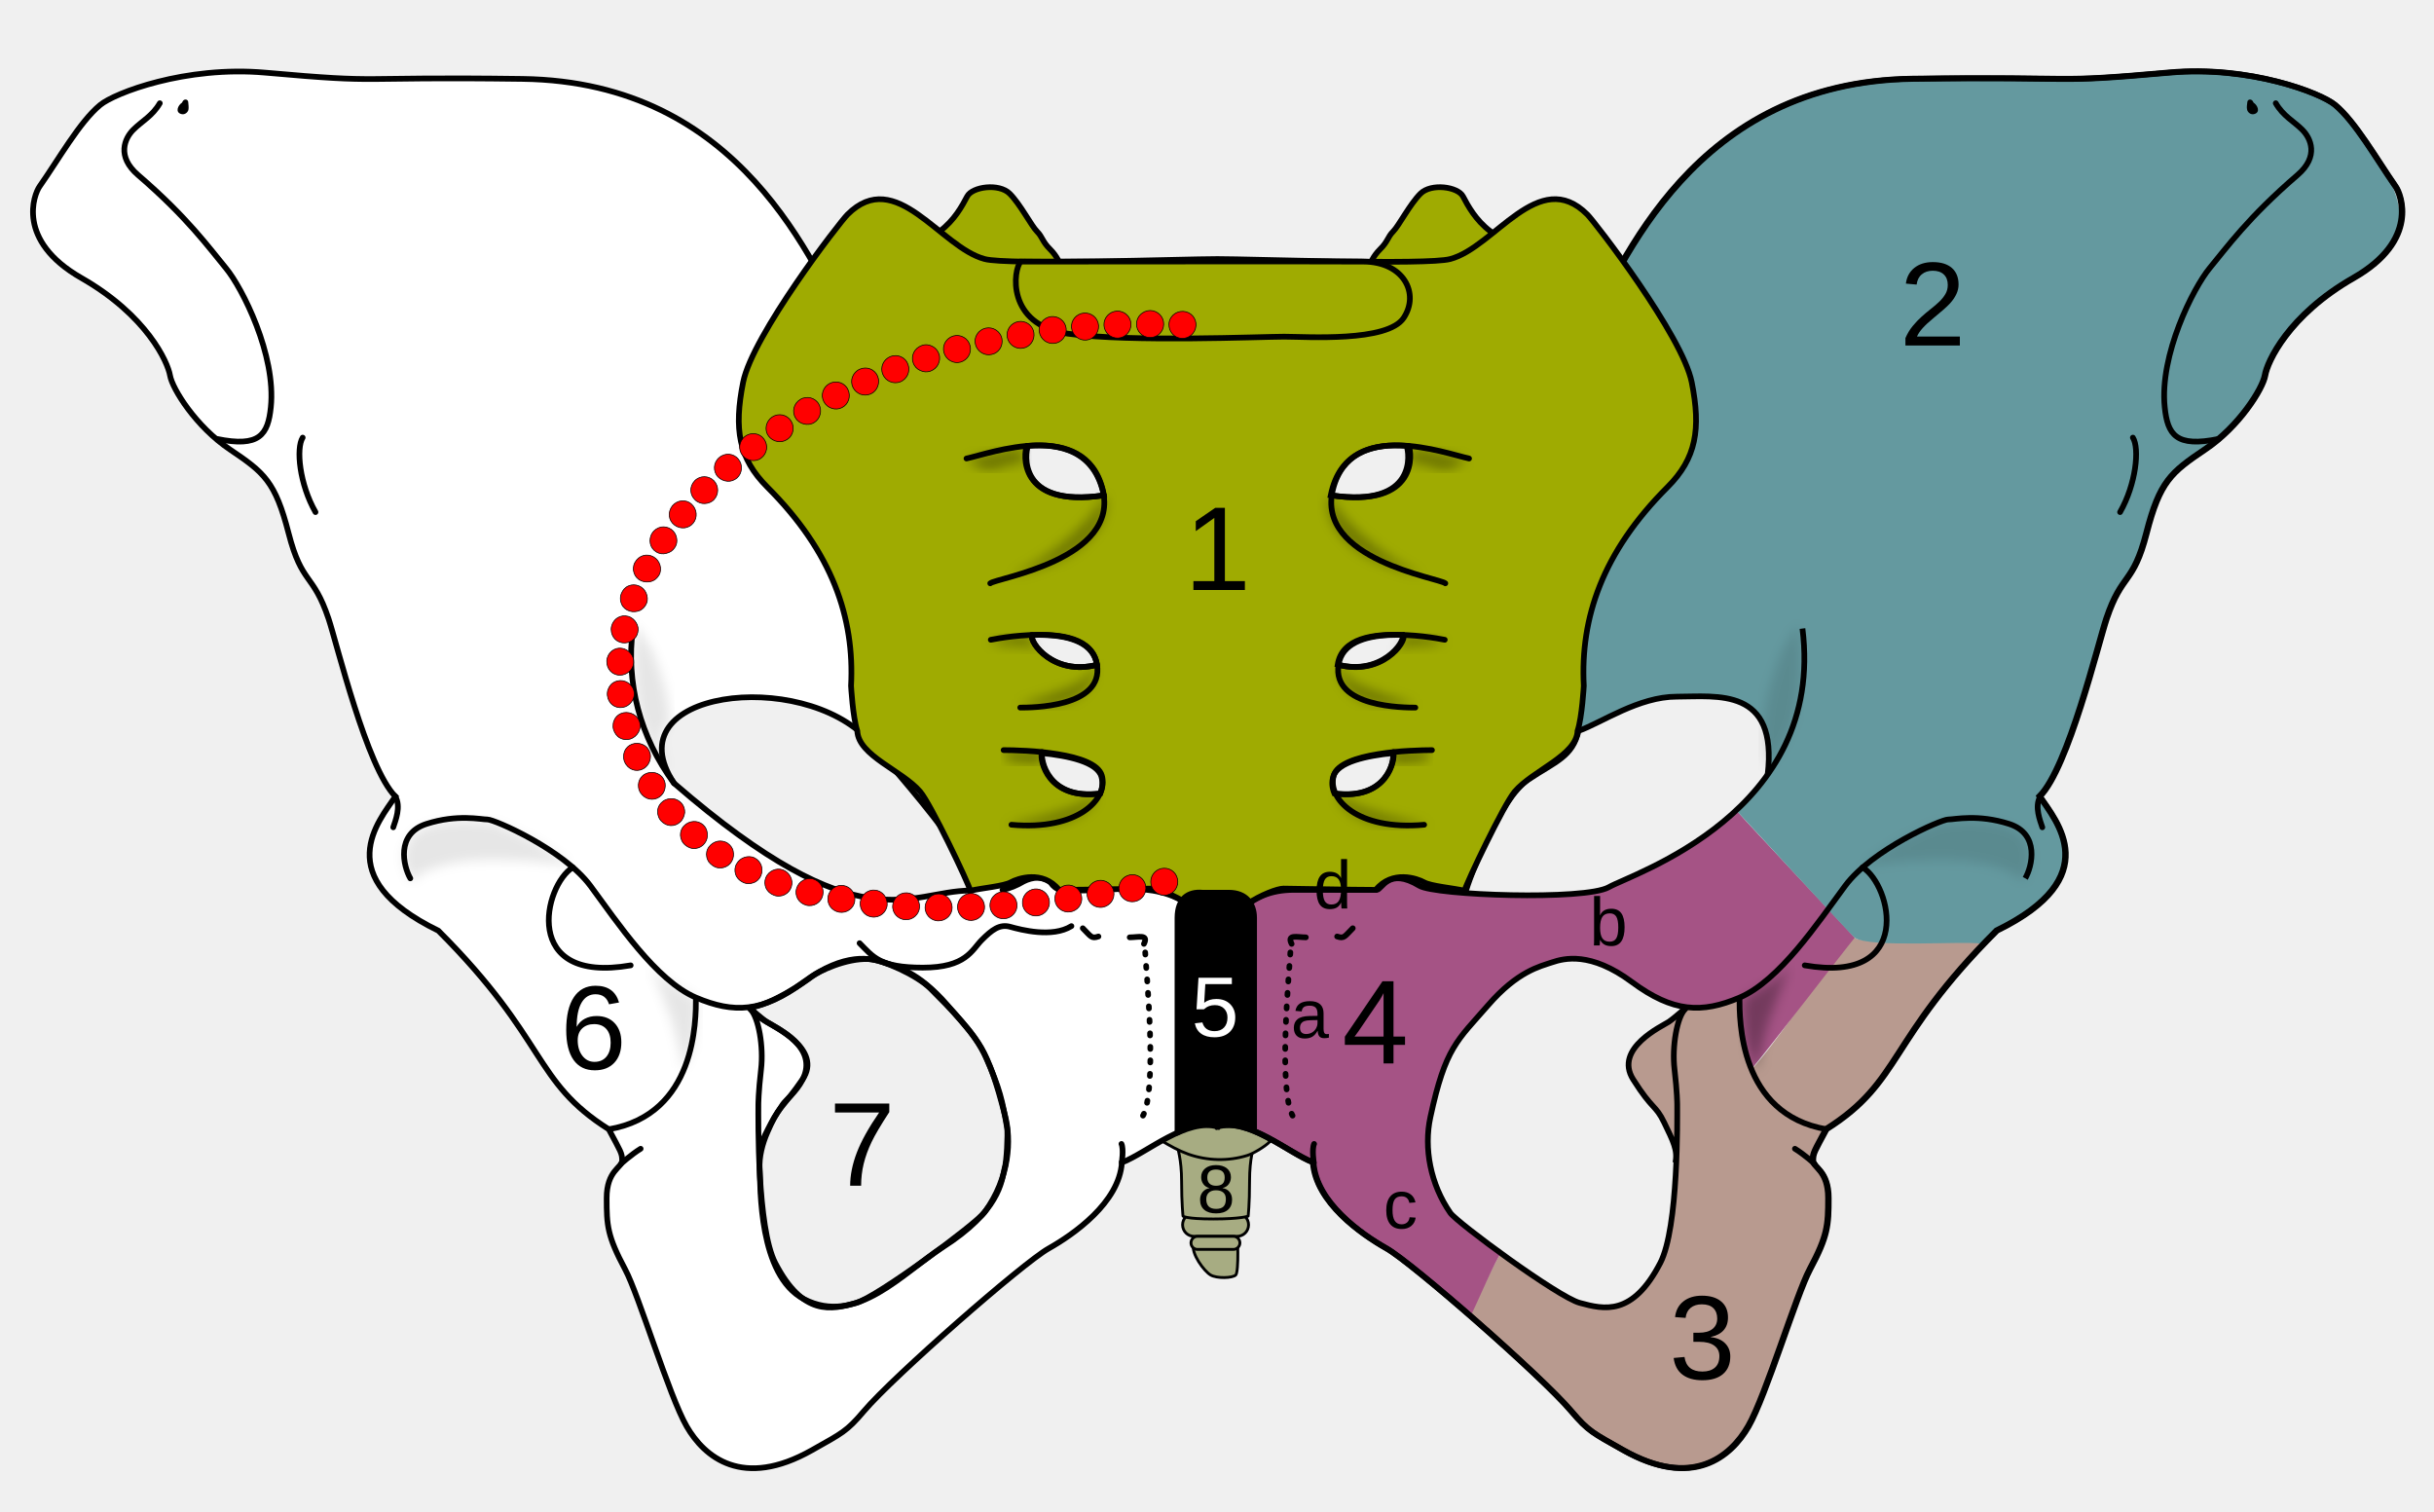
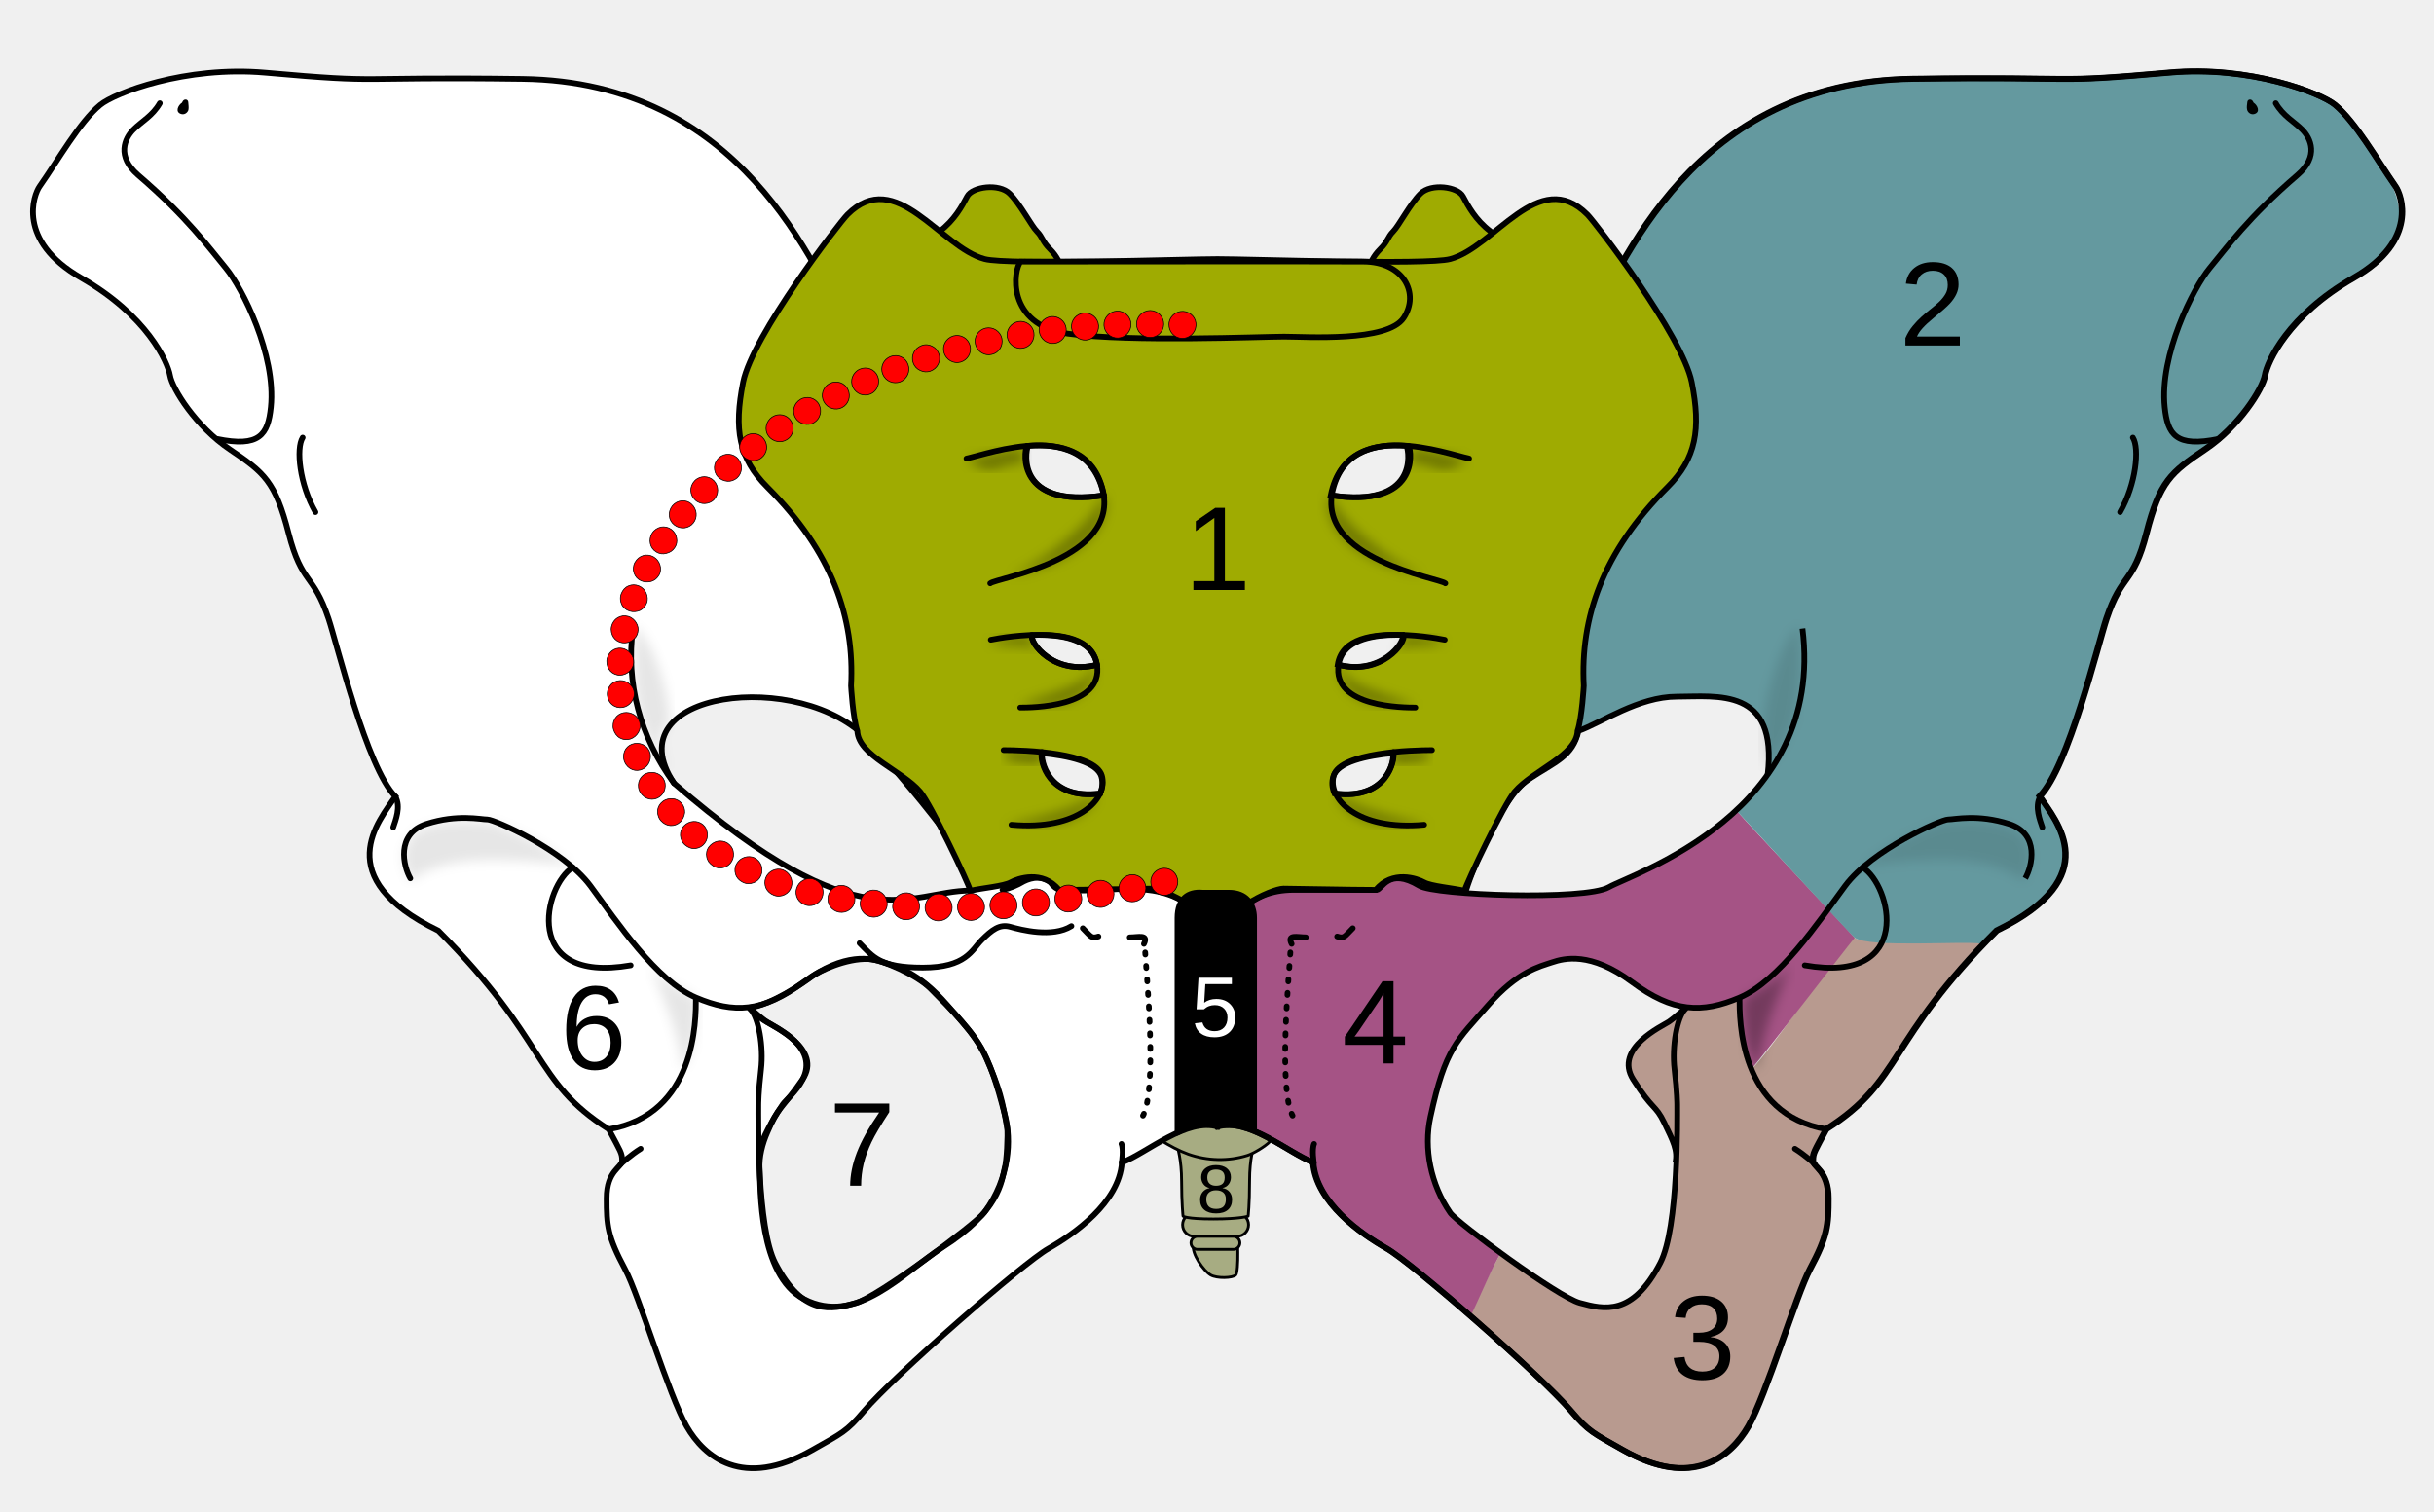
<svg xmlns="http://www.w3.org/2000/svg" xml:space="preserve" width="1712" height="1063" viewBox="0 0 1712 1063">
  <style>.st3{fill:#a7ac82;stroke:#000;stroke-width:2;stroke-linejoin:round}.st5,.st7{fill:#9fab01;stroke:#000;stroke-width:4}.st7{fill:none;stroke-linecap:round}.st8{filter:url(#AI_GaussianBlur_4)}.st9{opacity:.1}.st10,.st11{fill:none;stroke:#000;stroke-width:4}.st11{stroke-linecap:round;stroke-dasharray:1.5,8}.st13{opacity:.3}.st14{font-family:Liberation Sans,Arial}.st15{font-size:84px}.st18{font-size:48px}</style>
  <filter id="AI_GaussianBlur_4">
    <feGaussianBlur stdDeviation="4" />
  </filter>
  <g id="colour">
    <path d="M1270.9 898.2c13.6-23.8 17.5-49.4 14.8-60.2 2-6.4-5.3-14.4-9.3-19.9-4.5-6.3 9.4-21.9 7.1-23.8-7.1-1 23.1-5.9 50.6-51.7 14.1-23.6 60.8-77.7 58.7-79-5.8-3.8-84 1.4-88.3-4.1-3.3-4.3-70.5 96.8-72.9 91.7-7.3-15.5-8.2-28.7-8.2-48.2-16.5 5.4-31 6.1-37.6 6.1-12.7 9.9-36.7 21.1-40.2 37.1-1.2 15.1 29.7 45.1 32.2 59-.7 7.1 8.9 81.8-34.7 112.1-31.1 14-82.5-33.8-87.4-35.9-4.4 6.5-18.5 35.8-21.1 43.8 56.1 48.3 79.1 93 134.7 104.8 63.4 13.4 66.5-44.7 101.6-131.8" style="fill:#b89a8f" />
    <path d="M1304.6 659.5c-5-5.6-76.1-81-83.1-89.3-6.9 3-26.8 27.3-66.8 42.8-11.6 4.5-21.4 11.4-34.4 14.4.1 0-49.4 5.2-90.5 1.3-7.2-.7-29.5-4.5-31.9-5.7-6.1-3.1-18.1-9.6-29.1 3-2 .5-51-.1-62.3.1-28.8 1.4-45.9 26.6-47.3 29.6-.2 7.3-1.2 124-1.1 136.2 20.8-2.6 41 11.3 65.3 25.8 6.3 34.3 44.1 57.9 50.3 60.1 2.8 1 48.6 35.3 60.9 47.6 4.9-10.2 17.3-39.3 21.1-43.8-6.9-5.1-32.5-23.7-35.7-28.4-1.3-2-26-34.1-10.9-80.9 9.2-50.7 58.7-86.1 65.5-88.6 3.2-1.2 21.7-8 28.6-9.7 23.8-5.8 63.3 39.5 91.3 34.7 6.9-1.2 21.6-4.2 28.8-5.7.1.9.3 8.6.2 9.5 0 3.5 5.9 37.4 8.1 39.8 10.3-11.8 66.6-85.1 73-92.8" style="fill:#a55385" />
    <path d="M1671.1 110c-26.4-39.1-48.5-71.7-211.1-54.6-12.2 1.3-145.2 0-163.1 5.2-25.5 5.8-121 25.5-182.8 176.5-5 7.3-33.5 283.9-35.8 307.7 15.1-7.9 23.3-12.5 31.7-29.6 6.1-7.3 42.4-19.7 44.1-20.5 15.6-6.9 38.8-4.8 50.9-4.8 39 0 58.9 46.6 16.5 80.4 5.4 5.6 80.7 87.7 83.1 89.3 10.3 7.2 76 2.2 88.3 4.1 3.5.5 6.7-6.9 11.4-9.1 6.5-3 34.9-19.6 41.1-29.2 13.8-21.6 5.7-45.2-10.9-65.1 16.2-14.5 39.8-94 45.1-116.7 1-4.4 11.1-30.7 14.2-35.6 13.7-11.8 14.5-33.7 19.3-45.2 1.1-2.7 13-25.8 13.9-26.6 13.4-11.5 19.7-15.9 33.8-26.5 13.1-9.9 25.4-30.9 31.9-42 8.7-29.8 46.1-62.5 53.4-67 25.4-16.1 64.2-32.8 25-90.7" style="fill:#64999f" />
  </g>
  <g id="pelvis">
    <path d="M839.5 875c-1.9 6.7 7.5 19.2 12 21.8s15.5 2.2 17.7 0 1.7-29.5 0-32.4c-1.6-2.9-28.2 5.2-29.7 10.6z" class="st3" />
    <path d="M878.2 861.5c0 4.5-3.6 8.1-8.1 8.1h-30.2c-4.5 0-8.1-3.6-8.1-8.1s3.6-8.1 8.1-8.1h30.2c4.5 0 8.1 3.6 8.1 8.1z" class="st3" />
    <path d="M877.9 855.4s-5.2 2-24.5 2c-19.2 0-21.3-2-21.3-2s-1-9-1-24.5-3-24.2-3-24.2h53.8s-3 7.5-3 24.2-1 24.5-1 24.5z" class="st3" />
    <path d="M884.1 795.6c-7-3.2-15.3-14.1-23-14.4-8.9-.4-18-.3-26.4 2.8s-15.9 9.6-18 18.2c6.1 3.7 12.4 7.2 19.1 9.6 13.3 4.7 28.1 5.1 41.5.9 4.3-1.3 12.7-6.4 15.9-9.7-1-2.6-5.3-5.7-9.1-7.4z" style="fill:#a7ac82;stroke:#000;stroke-width:2" />
    <path d="M661 162.7c10.5-8 15.7-17.8 19.3-24.6s22.4-9.4 29.9-1.9 15.2 22.6 19.2 26.6c3.9 3.9 3.7 7.1 9.1 12.4 5.4 5.4 6.7 10 8.4 13 1.8 3-32.2 6.8-46.5 2.3s-41.9-12.7-41.9-17.5 2.5-10.3 2.5-10.3zm387.3 0c-10.5-8-15.7-17.8-19.3-24.6s-22.4-9.4-29.9-1.9-15.2 22.6-19.2 26.6c-3.9 3.9-3.7 7.1-9.1 12.4-5.4 5.4-6.7 10-8.4 13-1.8 3 32.2 6.8 46.5 2.3s41.9-12.7 41.9-17.5-2.5-10.3-2.5-10.3z" class="st5" />
    <path d="M856.2 562.9c-2.1-36-141.7 56.6-141.7 28.1-18-18.1-115.5-354-115.5-354-27.1-51.9-77.4-179.4-231.5-181.5-124.9-1.7-93.3 3.4-180.8-4.4-56.3-5-106.2 14.4-116.2 22.7-14.4 11.8-29.5 38.6-42.7 57.4-3.8 5.4-16.8 37.9 29.4 64.3s60.8 59.2 62.4 68.6 18.2 36 42.2 52.1c24 16.2 31.8 22.4 41.2 58.9s17.2 27.6 28.1 60.1c5.8 17.3 26.9 104.9 47 125-11.5 17.2-46.9 56.8 30.2 94.4 77.4 77.4 66.2 105.8 119.9 139.7 8.3 15.6 9.4 16.7 9.4 21.9s-10.9 6.9-10.9 26.6c0 19.3.5 26.6 13 50 9.6 17.9 30.9 89 43.3 110.5s39.3 44.3 88.1 16.7c21.2-12 24.3-13 36.5-27.4 20.8-24.6 112.1-104.4 129.9-114.4 17.7-10 49.7-32.3 51.6-60.5 18-7 45.6-31.7 67.6-25.2 4.7-8.2 1.6-193.7-.5-229.6zm-382.1-12c-43.6-65.5 89.8-81.4 137-30 1.1.8 95 105.5 71.3 105.5-43.3.1-76.1 39-208.3-75.5zm232.5 270.8c-2.2 9.5-3.5 30.1-43.9 55.8-27.3 17.4-60.2 55.5-97.3 36.2-32-16.7-30.4-78.9-31.1-91.4-.5-8.5 1.9-17.9 5.5-26 3.8-8.8 4.9-10.7 10.9-19.7 3.4-5 31.2-24.9 6-46.5-5.8-4.9-11.2-7.8-19.3-12.4-3.2-1.8-5.1-4.1-10.3-8.9 15.5-2.1 37.2-16.8 44.4-22.3 3.9-3 23.4-12.7 39.6-11.9 9.9.5 34 11.4 43.2 20.6 14.5 14.5 31.9 31.9 39 48.1 10.1 22.8 11.7 30.9 15.1 50.2.6 3.9-.3 24.2-1.8 28.2z" style="fill:#fff;stroke:#000;stroke-width:4" />
    <path d="M788.8 804.6c1.7 3.7.2 13.2.2 13.2M450.6 808c-6.4 3.9-14.8 11.3-13.8 10.7M276.6 581.9c1.5-4.6 5.6-14.5 1.5-21.6M112.4 72.6c-5.2 9-12.6 12.6-18.6 18.6s-12 18.7 3.3 31.9c34.9 30 50 51.3 61.8 65.5 11.5 13.9 35.4 61.1 31.6 97.8-2 19.4-7.9 28.5-38 22.3m60.4-.9c-4.8 7.6-2.2 32.8 9 52.4" class="st7" />
    <path d="M132.4 71.8c-.2-2.1-2.7-2.4-3.8-.7-.2.4-.4.7-.6 1.1-2.8 1.8-5 6.7-.6 8 2.2.7 4.4-.7 5.1-2.8.4-1.9 0-3.8-.1-5.6" />
    <path d="M474.1 550.9c-24.1-32.7-34-71-28.9-108.9m413.5 219.1c-7.6-7.2-12.6-16.2-20.6-23.2-27-21-62-9-93-12-2-1-4-2-6-5-5-5-13-4-19-1q-7.5 4.5-15 6" class="st7" />
    <g class="st8">
      <path d="M471.5 508.9c-1.9-28.8-13.2-57.5-24.9-69.2-2.3 42.3 0 72.3 22.3 101.9.3-1.3-10.4-26.8 2.6-32.7" class="st9" />
    </g>
    <g class="st8">
      <path d="M1242.2 539.7c24.4-24.5 25.5-57.7 23.2-100-15.7 15.7-31.2 67.2-23.2 100" class="st9" />
    </g>
    <path d="M288.6 617.8c-4.8-8.3-10.5-31.3 11.4-38.3s38.1-3.1 42.9-3.1 53.3 21 72.4 46.7c19 25.7 46.2 66.7 74.3 78.6 26.5 11.2 46.7 10.5 75.7-11 29-21.4 47.6-16.7 56.2-13.8s24.2 6.3 44.8 30c21.9 25.2 28.3 29.4 40.7 78.1 4.2 16.5 3.5 43-14.5 67.7-5.7 7.8-75.3 59.6-90.5 63.8-17.2 4.7-37.2 9.5-56.7-28.1-12.9-24.9-11.9-101.4-11.9-111.4 0 0 0-8.6 1.9-24.8s-1.8-36.6-7.3-42.1 7.1 5.9 11.3 8.7c4.3 2.9 39.9 19.3 25.1 40.5-13.8 19.8-15 17.6-21.9 30.5-6.7 12.6-9 17.7-8.4 28.1" class="st7" />
    <path d="M489.5 701.6c0 15.8.3 82.2-61.3 92.7" class="st10" />
    <path d="M402.9 610.1c-20.3 12.4-36.8 82.4 40.7 68.9m161-15.6c9.5 9.5 14 17.2 44.5 17.2s34.4-12.4 41.5-19.5 12.5-11.3 20-9.2 29.5 7.9 43-.5m8 1.5c5.8 5.8 6 7.5 11 5.8m22 .6c6 0 13.5-2.4 10 4.6" class="st7" />
    <path d="M805.5 669.9c0 6 10.1 104-3.4 117.5" class="st11" />
    <g class="st8">
      <path d="M300 581.5c21.9-6.9 38.1-3.1 42.9-3.1s35 10.9 60.1 31.7c0 0-15.7-5.4-59.8-5.2-40.6.2-54.6 15-54.6 15-4.8-8.4-10.5-31.4 11.4-38.4" class="st9" />
    </g>
    <g class="st8">
      <path d="M457.3 679.6c9.3 9.2 6.2 7.2 33.2 23 0 13.9-1.4 39-11.4 49.9 2-20.4-21.8-72.9-21.8-72.9" class="st9" />
    </g>
    <path d="M1114.1 237c27.1-51.9 77.4-179.4 231.5-181.5 124.9-1.7 93.3 3.4 180.8-4.4 56.3-5 106.2 14.4 116.2 22.7 14.3 11.8 29.5 38.6 42.6 57.4 3.8 5.4 16.8 37.9-29.4 64.3s-60.8 59.2-62.4 68.6-18.2 36-42.2 52.1c-24 16.2-31.8 22.4-41.2 58.9s-17.2 27.6-28.1 60.1c-5.8 17.3-26.9 104.9-47 125 11.5 17.2 46.9 56.8-30.2 94.4-77.4 77.4-66.2 105.8-119.9 139.7-8.3 15.6-9.4 16.7-9.4 21.9s10.9 6.9 10.9 26.6c0 19.3-.5 26.6-13 50-9.6 17.9-30.9 89-43.3 110.5s-39.3 44.3-88.1 16.7c-21.2-12-24.3-13-36.5-27.4-20.8-24.6-112.1-104.4-129.9-114.4-17.7-10-49.7-32.3-51.6-60.5-18-7-45.6-31.7-67.6-25.2-4.9-8.3-1.8-193.7.3-229.7s5.1-288.9 5.1-317.4c18.2-17.9 252.4-8.4 252.4-8.4z" class="st10" />
    <path d="M1113.6 236.8c27.1-51.9 77.4-179.4 231.5-181.5 124.9-1.7 93.3 3.4 180.8-4.4 56.3-5 106.2 14.4 116.2 22.7 14.3 11.8 29.5 38.6 42.6 57.4 3.8 5.4 16.8 37.9-29.4 64.3s-60.8 59.2-62.4 68.6-18.2 36-42.2 52.1c-24 16.2-31.8 22.4-41.2 58.9s-17.2 27.6-28.1 60.1c-5.8 17.3-26.9 104.9-47 125 11.5 17.2 46.9 56.8-30.2 94.4-77.4 77.4-66.2 105.8-119.9 139.7-8.3 15.6-9.4 16.7-9.4 21.9s10.9 6.9 10.9 26.6c0 19.3-.5 26.6-13 50-9.6 17.9-30.9 89-43.3 110.5s-39.3 44.3-88.1 16.7c-21.2-12-24.3-13-36.5-27.4C1084.1 967.8 992.8 888 975 878c-17.7-10-49.7-32.3-51.6-60.5-18-7-45.6-31.7-67.6-25.2-4.9-8.3-1.8-193.7.3-229.7s5.1-288.9 5.1-317.4c18.2-17.9 252.4-8.4 252.4-8.4z" class="st10" />
    <path d="M924.3 804.6c-1.7 3.7-.2 13.2-.2 13.2m338.4-9.8c6.4 3.9 14.8 11.3 13.8 10.7m160.2-236.8c-1.5-4.6-5.6-14.5-1.5-21.6m165.7-487.7c5.2 9 12.6 12.6 18.6 18.6s12 18.7-3.3 31.9c-34.9 30-50 51.3-61.8 65.5-11.5 13.9-35.4 61.1-31.6 97.8 2 19.4 7.9 28.5 38 22.3m-60.4-.9c4.8 7.6 2.2 32.8-9 52.4" class="st7" />
    <path d="M1580.7 71.8c.2-2.1 2.7-2.4 3.8-.7.2.4.4.7.6 1.1 2.8 1.8 5 6.7.6 8-2.2.7-4.4-.7-5.1-2.8-.5-1.9-.1-3.8.1-5.6" />
    <path d="M854.4 661.1c12.4-12.4 22-35.2 55.8-35.2h58.1c3.8 0 8.1-16.2 30-2.9 11.1 6.8 116.7 10.5 133.3 1s152.4-52.4 136.2-181.9" class="st10" />
    <path d="M1030.7 628.2c2.4-10.5 24.7-67 44.3-79.9 19.5-12.9 31-16 35.3-34.2 16.2-5.8 42.3-24.1 69.1-24.1 28.1 0 71.3-6.9 63.9 55m181.2 72.8c4.8-8.3 10.5-31.3-11.4-38.3s-38.1-3.1-42.9-3.1-53.3 21-72.4 46.7c-19 25.7-46.2 66.7-74.3 78.6-26.5 11.2-46.7 10.5-75.7-11s-47.6-16.7-56.2-13.8-24.2 6.3-44.8 30c-21.9 25.2-30.1 29.7-40.7 78.8-4.8 22 .1 47.4 14 67.4 4.8 6.9 75.8 59.2 91 63.3 17.2 4.7 37.2 9.5 56.7-28.1 12.9-24.9 11.9-101.4 11.9-111.4 0 0 0-8.6-1.9-24.8s1.8-36.6 7.3-42.1-7.1 5.9-11.3 8.7c-4.3 2.9-38.9 18.6-25.1 40.5s15.7 17.6 21.9 30.5 9.7 19.5 7.8 28.1" class="st10" />
    <path d="M1223.5 701.6c0 15.8-.3 82.2 61.3 92.7" class="st10" />
    <path d="M1310.1 610.1c20.3 12.4 36.8 82.4-40.7 68.9" class="st7" />
    <path d="M1108.5 663.4c-9.5 9.5-14 17.2-44.5 17.2s-34.4-12.4-41.5-19.5-12.5-11.3-20-9.2-29.5 7.9-43-.5" style="fill:none" />
    <path d="M951.5 652.9c-5.8 5.8-6 7.5-11 5.8m-22 .6c-6 0-13.5-2.4-10 4.6" class="st7" />
    <path d="M907.6 669.9c0 6-10.1 104 3.4 117.5" class="st11" />
    <g class="st8">
      <path d="M1412 581.5c-21.9-6.9-38.1-3.1-42.9-3.1s-35 10.9-60.1 31.7c0 0 15.7-5.4 59.8-5.2 40.6.2 54.6 15 54.6 15 4.8-8.4 10.5-31.4-11.4-38.4" class="st9" />
    </g>
    <g class="st8">
      <path d="M1259.2 679.6c-9.3 9.2-6.2 7.2-33.2 23 0 13.9 1.4 39 11.4 49.9-2-20.4 21.8-72.9 21.8-72.9" class="st13" />
    </g>
    <path id="sacrum" d="M1172.9 342.6c-45.8 45.8-61.4 92-58.9 139.8 0 0-1.2 22-4.4 31.7-.7 17.3-31.5 27.8-44.2 42.7-7.6 8.9-34 64.4-35.3 69.7-8.3-1.9-23.6-3.2-28.4-5.9s-22.5-8.9-34 5.3c-17.9 0-57-.9-65-.9s-46.4 16.8-46.4 39.8c0-23-38.4-39.8-46.4-39.8s-47.1.9-65 .9c-11.5-14.2-29.2-8-34-5.3s-20.1 4-28.4 5.9c-1.3-5.4-27.8-60.9-35.3-69.7-12.7-14.9-43.5-25.3-44.2-42.7-3.2-9.7-4.4-31.7-4.4-31.7 2.5-47.8-13.1-94-58.9-139.8-20.2-20.2-23.6-40.8-17-73.8s68-112.6 73.4-117.9c34.2-34.2 65.2 23.1 96.5 31.3 16.7 4.4 139.4 0 163.7 0 24.4 0 147.1 4.4 163.7 0 31.3-8.2 62.3-65.6 96.5-31.3 5.4 5.4 66.8 85 73.4 117.9 6.6 33 3.2 53.6-17 73.8zm-449.8-29c-2 4.5-8.2 43.9 53.3 34.8-6.3-31.5-31.1-36.6-53.3-34.8zm2.8 133.1c-2 5 15.1 28.8 45.7 20.9-3-18.9-25.4-21.9-45.7-20.9zm48.8 99.5c-3-10.3-23.3-14.6-42-16.5-1.3 5 3.9 33.2 41.2 28.4 1.6-4 1.9-8.1.8-11.9zM936 348.4c61.5 9.1 55.3-30.3 53.3-34.8-22.2-1.8-47 3.3-53.3 34.8zm4.9 119.1c30.6 7.9 47.7-15.9 45.7-20.9-20.4-.9-42.8 2.1-45.7 20.9zm-2.3 90.6c37.3 4.8 42.4-23.4 41.2-28.4-18.7 1.9-39 6.2-42 16.5-1.2 3.8-.9 7.9.8 11.9z" class="st5" />
    <path d="M718 184c-5.3 5.3-10.7 44.6 33.1 50.7 43.9 6.1 136.3 2.1 152.1 2.1s72.7 4 84.1-13.2 0-39.5-28.3-39.6c-12.6-.2-241 0-241 0z" class="st5" />
    <path d="M679.8 322.5c16.7-3.6 83-28.2 95.7 21.5s-75.3 62.6-79 66.3" class="st7" />
    <path d="M722.2 313.7c-2 4.5-7.2 43.9 54.3 34.7M696.9 450c10.3-2 69.9-12.7 74.7 17.5s-46.5 30.2-54 30.2" class="st7" />
    <path d="M725.9 446.7c-2 5 15.1 28.8 45.7 20.9m-65.7 60c13.9 0 64.4 1.6 69.1 17.9s-16.7 38.9-63.6 34.6" class="st7" />
    <path d="M733 529c-1.3 5 3.8 33.9 40.8 29.2m259.5-235.7c-16.7-3.6-83-28.2-95.7 21.5s75.3 62.6 79 66.3" class="st7" />
    <path d="M990.9 313.7c2 4.5 7.2 43.9-54.3 34.7m79.6 101.6c-10.3-2-69.9-12.7-74.7 17.5s46.5 30.2 54 30.2" class="st7" />
    <path d="M987.2 446.7c2 5-15.1 28.8-45.7 20.9m65.7 60c-13.9 0-64.4 1.6-69.1 17.9s16.7 38.9 63.6 34.6" class="st7" />
    <path d="M980.1 529c1.3 5-3.8 33.9-40.8 29.2" class="st7" />
    <path d="M884.1 795.6c-13.4-3.5-8.8-3.5-19.7-3.5h-18.5c-10.9 0-19.7 11.4-19.7 4.5v-151c0-14.9 8.8-20.7 19.7-19.7h18.5c13.2 0 19.7 8.8 19.7 19.7z" />
    <path d="M872.1 874.2c0 2.5-2 4.6-4.6 4.6h-25.2c-2.5 0-4.6-2-4.6-4.6 0-2.5 2-4.6 4.6-4.6h25.2c2.6 0 4.6 2.1 4.6 4.6z" class="st3" />
    <g class="st8">
      <path d="M776.4 348.4c1.6-4.3 14.2 39.3-65.8 56.8 33.6-16.1 61-43.4 65.8-56.8" class="st13" />
    </g>
    <g class="st8">
      <path d="M769.9 467.5c1.6-4.3 5.7 35.4-53.4 28.2 36.8-12.8 48.6-14.8 53.4-28.2" class="st13" />
    </g>
    <g class="st8">
      <path d="M770.6 558.7c3.9-2.5-4.2 28.7-63.3 21.5 46-10.3 52.4-14.3 63.3-21.5" class="st13" />
    </g>
    <g class="st8">
      <path d="M935.6 348.4c-1.6-4.3-14.2 39.3 65.8 56.8-33.5-16.1-61-43.4-65.8-56.8" class="st13" />
    </g>
    <g class="st8">
      <path d="M942.1 467.5c-1.6-4.3-5.7 35.4 53.4 28.2-36.8-12.8-48.6-14.8-53.4-28.2" class="st13" />
    </g>
    <g class="st8">
      <path d="M941.4 558.7c-3.9-2.5 4.2 28.7 63.3 21.5-46-10.3-52.4-14.3-63.3-21.5" class="st13" />
    </g>
    <g class="st8">
      <path d="M719.6 315.8c-10.3.2-27.4 4-39.8 7.9 9.3 4.7 12.3 9.4 20.9 6.6 11.1-3.6 8.6-4.2 20.9-4.2-2-2-2.9-1.4-2-10.3" class="st13" />
    </g>
    <g class="st8">
      <path d="M733.8 527.6c-10.3.2-11.5.5-26.5 0 0 2-1.7 6.8 3.9 8 11.3 2.4 9.3 2.3 21.6 2.3-2-2 .1-1.4 1-10.3" class="st13" />
    </g>
    <g class="st8">
      <path d="M724.8 446.7c-10.3.2-17.8 1.2-30.1 5.1 13.2 1.9 4.5 2 16.4 2.4 11.6.4 7.2-.9 21.7 4.7-2-2-8.9-3.3-8-12.2" class="st13" />
    </g>
    <g class="st8">
      <path d="M992.4 315.8c10.3.2 27.4 4 39.8 7.9-9.3 4.7-12.3 9.4-20.9 6.6-11.1-3.6-8.6-4.2-20.9-4.2 2-2 2.9-1.4 2-10.3" class="st13" />
    </g>
    <g class="st8">
      <path d="M978.2 527.6c10.3.2 11.5.5 26.5 0 0 2 1.7 6.8-3.9 8-11.3 2.4-9.3 2.3-21.6 2.3 2-2-.1-1.4-1-10.3" class="st13" />
    </g>
    <g class="st8">
      <path d="M987.2 446.7c10.3.2 17.8 1.2 30.1 5.1-13.2 1.9-4.5 2-16.4 2.4-11.6.4-7.2-.9-21.7 4.7 2.1-2 8.9-3.3 8-12.2" class="st13" />
    </g>
  </g>
  <g id="text">
    <text class="st14 st15" transform="translate(1336 243)">2</text>
    <text class="st14 st15" transform="translate(583 834)">7</text>
    <text class="st14 st15" transform="translate(394 752)">6</text>
    <text class="st14 st15" transform="translate(1174 970)">3</text>
    <text class="st14 st15" transform="translate(944 748)">4</text>
    <text class="st14 st15" transform="translate(833 415)">1</text>
    <text class="st14" style="fill:#fff;font-size:60px" transform="translate(838 729)">5</text>
    <text class="st14 st18" transform="translate(842 853)">8</text>
-     <text class="st14 st18" transform="translate(908 730)">a</text>
-     <text class="st14 st18" transform="translate(924 639)">d</text>
-     <text class="st14 st18" transform="translate(1118 665)">b</text>
-     <text class="st14 st18" transform="translate(973 864)">c</text>
    <path d="M828.2 618.2c1.1 5.1-2.1 10.2-7.3 11.3s-10.2-2.2-11.3-7.4c-1-5.1 2.2-10.1 7.3-11.2 5.2-1.1 10.2 2.1 11.3 7.3zm-22.4 4.7c1 5.1-2.3 10.2-7.6 11.2-5.2 1-10.2-2.4-11.1-7.6s2.5-10.1 7.6-11.1 10.1 2.3 11.1 7.5zm-22.4 4.2c.9 5.2-2.6 10.1-7.8 11-5.3.9-10.1-2.7-10.9-7.9s2.7-10 7.9-10.9c5-.8 9.9 2.6 10.8 7.8zm-22.6 3.6c.8 5.2-2.9 10-8.1 10.7-5.3.7-10.1-3-10.7-8.2s3-9.9 8.2-10.6c5-.7 9.8 2.9 10.6 8.1zm-22.7 3c.6 5.2-3.2 9.9-8.5 10.5-5.3.5-10-3.3-10.4-8.5-.5-5.2 3.3-9.8 8.5-10.4 5.1-.5 9.8 3.2 10.4 8.4zm-22.8 2.3c.5 5.2-3.5 9.8-8.8 10.2s-9.9-3.6-10.2-8.9c-.3-5.2 3.7-9.7 8.8-10.1 5.2-.3 9.8 3.6 10.2 8.8zm-22.8 1.5c.3 5.2-3.8 9.7-9.2 9.9-5.3.2-9.7-4-9.8-9.3-.1-5.2 4-9.6 9.2-9.7 5.2-.2 9.5 3.9 9.8 9.1zm-22.8.7c.1 5.2-4.2 9.5-9.6 9.5s-9.6-4.4-9.4-9.7c.2-5.2 4.5-9.4 9.6-9.3 5.1 0 9.3 4.2 9.4 9.5zm-22.9-.3c-.2 5.2-4.7 9.3-10 9-5.4-.3-9.4-4.9-8.9-10.1.4-5.2 4.9-9.1 10-8.8 5 .2 9.1 4.6 8.9 9.9zm-22.8-1.4c-.4 5.2-5.2 9.1-10.5 8.5-2.7-.3-5-1.6-6.5-3.6-1.5-1.9-2.2-4.4-1.9-7 .4-2.6 1.7-4.8 3.6-6.3s4.3-2.3 6.9-2c5 .5 8.8 5.1 8.4 10.4zm-22.8-2.7c-.7 5.2-5.7 8.7-11 7.8-2.7-.5-4.9-2-6.3-4s-1.9-4.6-1.4-7.2 2.1-4.7 4-6c2-1.4 4.5-2 7-1.5 5 .9 8.5 5.7 7.7 10.9zm-22.5-4.1c-.6 2.6-2.1 4.6-4.2 5.9s-4.8 1.8-7.4 1.1-4.7-2.3-6-4.5c-1.2-2.2-1.6-4.7-.8-7.3.7-2.5 2.4-4.5 4.5-5.7s4.6-1.7 7-1 4.4 2.2 5.7 4.2c1.3 2.1 1.8 4.7 1.2 7.3zm-22.1-5.9c-.8 2.5-2.5 4.4-4.7 5.5s-4.9 1.4-7.5.4-4.5-2.7-5.6-5c-1-2.3-1.1-4.9-.2-7.3 1-2.4 2.8-4.2 5-5.2s4.7-1.2 7-.4c2.3.9 4.2 2.5 5.3 4.7 1.2 2.2 1.5 4.8.7 7.3zm-21.4-7.9c-1 2.4-2.9 4.2-5.3 5-2.3.9-5 .9-7.5-.4-2.5-1.2-4.3-3.2-5-5.6-.8-2.4-.6-5 .7-7.3s3.3-3.9 5.6-4.6c2.2-.7 4.8-.7 7 .4s3.9 3 4.7 5.2c.8 2.3.8 4.9-.2 7.3zm-20.5-10.1c-1.3 2.3-3.4 3.8-5.8 4.4-1.2.3-2.5.3-3.8.2-1.3-.2-2.5-.7-3.7-1.5s-2.1-1.7-2.9-2.7c-.7-1.1-1.2-2.3-1.4-3.5-.5-2.4 0-5 1.6-7.1s3.8-3.4 6.1-3.9c1.2-.2 2.4-.2 3.5 0 1.2.2 2.3.6 3.4 1.3 1 .7 1.9 1.5 2.6 2.5s1.2 2 1.4 3.2c.5 2.2.3 4.8-1 7.1zm-19.1-12.6c-1.6 2.1-3.9 3.3-6.4 3.6s-5.1-.6-7.2-2.4c-2.2-1.8-3.2-4.3-3.4-6.8-.1-2.5.7-4.9 2.6-6.8 1.8-1.9 4.3-2.9 6.6-3 2.4-.1 4.7.6 6.6 2.2s2.9 3.9 3.1 6.2c.3 2.4-.3 4.9-1.9 7zm-17.1-15.1c-1.9 1.8-4.3 2.7-6.8 2.6s-4.9-1.3-6.8-3.4c-.9-1-1.6-2.3-1.9-3.5-.4-1.2-.5-2.5-.4-3.8.2-2.5 1.5-4.7 3.6-6.3s4.6-2.1 7-1.9c1.2.1 2.3.4 3.4 1 1 .5 2 1.3 2.8 2.2 1.6 1.8 2.3 4.2 2.2 6.6-.3 2.2-1.2 4.7-3.1 6.5zm-14.6-17.6c-2.1 1.5-4.7 2-7.2 1.5-2.4-.5-4.7-2.1-6.2-4.4-1.5-2.4-1.8-5.1-1.2-7.5s2.2-4.5 4.5-5.7 4.9-1.4 7.2-.8 4.3 2 5.6 4.1 1.6 4.5 1.1 6.9c-.4 2.2-1.7 4.4-3.8 5.9zm-11.8-19.6c-2.3 1.2-5 1.3-7.3.4s-4.3-2.7-5.4-5.3c-.3-.6-.5-1.3-.6-1.9-.1-.7-.2-1.3-.2-2 0-1.3.3-2.6.7-3.7 1-2.3 2.8-4.1 5.3-5s5.1-.7 7.3.2c1.1.5 2.1 1.1 2.9 1.9.4.4.8.9 1.1 1.4s.7 1 .9 1.6c1 2.2.9 4.7.1 7-.8 2.2-2.4 4.3-4.8 5.4zm-8.7-21.1c-2.5.8-5.1.5-7.3-.7s-3.8-3.4-4.6-6.1c-.2-.7-.3-1.3-.3-2s0-1.3.1-2c.2-1.3.7-2.5 1.3-3.6 1.3-2.1 3.4-3.6 6-4.1s5.1.1 7.2 1.3c1 .6 1.9 1.4 2.6 2.3.3.5.7 1 .9 1.5.3.5.5 1.1.7 1.7.7 2.4.2 4.8-.9 6.9-1.3 2.3-3.3 4-5.7 4.8zm-5.5-22.2c-2.6.4-5.1-.2-7.1-1.8-2-1.5-3.3-3.9-3.6-6.7s.7-5.4 2.3-7.3 4-3 6.6-3.1 5 .9 6.8 2.4c1.8 1.6 3 3.7 3.2 6.1.3 2.4-.6 4.8-2 6.6-1.5 2-3.6 3.4-6.2 3.8zm-1.9-22.7c-2.6 0-5-1.1-6.7-2.9s-2.6-4.4-2.5-7.2c.2-2.8 1.5-5.2 3.4-6.8s4.4-2.4 7-2c2.6.3 4.8 1.7 6.3 3.5 1.6 1.8 2.4 4.1 2.2 6.6-.1 2.4-1.2 4.6-3 6.2-1.8 1.5-4.1 2.6-6.7 2.6zm1.7-22.8c-2.6-.4-4.8-1.8-6.2-3.9-1.3-2-2-4.8-1.4-7.5s2.2-4.9 4.3-6.2c2.2-1.3 4.7-1.7 7.3-1s4.5 2.4 5.7 4.4c1.3 2 1.8 4.5 1.2 6.9a8.9 8.9 0 0 1-3.9 5.7c-2 1.3-4.4 2-7 1.6zm5.1-22.3c-2.5-.8-4.5-2.5-5.5-4.7-.5-1.1-.9-2.4-.9-3.6q-.15-1.95.6-3.9c1-2.6 2.8-4.6 5.1-5.5 2.3-1 4.9-1 7.3 0s4.2 2.9 5.1 5.1 1.2 4.7.3 7c-.5 1.2-1.1 2.2-1.9 3.1s-1.8 1.6-2.8 2.1c-2.2.9-4.8 1.2-7.3.4zm8.1-21.3c-2.4-1.1-4.1-3-4.9-5.4-.4-1.2-.6-2.4-.5-3.7s.4-2.6 1.1-3.8c1.3-2.4 3.4-4.1 5.8-4.8s5-.4 7.3.9 3.8 3.4 4.5 5.7.6 4.8-.6 7c-.6 1.1-1.4 2-2.3 2.8s-2 1.3-3.1 1.7c-2.3.7-4.9.6-7.3-.4zm10.7-20.3c-2.3-1.4-3.7-3.5-4.2-5.9s-.1-5.1 1.4-7.4 3.8-3.7 6.2-4.2c2.4-.4 5 .1 7.1 1.6s3.4 3.8 3.8 6.1c.5 2.4.1 4.8-1.4 6.9-1.4 2.1-3.5 3.4-5.8 3.9-2.3.7-4.9.4-7.1-1zm12.8-18.9c-2.1-1.6-3.4-3.9-3.6-6.3-.3-2.4.4-5 2.1-7.2 3.5-4.2 9.6-4.8 13.5-1.2 3.9 3.5 4.4 9.4 1.2 13.3-1.6 2-3.8 3.1-6.2 3.4-2.4.2-4.9-.4-7-2zm14.6-17.6c-1.9-1.8-3-4.1-3.1-6.6s.9-5 2.7-6.9c1.9-2 4.4-2.9 6.8-2.9 2.5 0 4.9 1 6.7 2.8 1.8 1.9 2.7 4.3 2.7 6.7s-.9 4.7-2.6 6.6c-1.7 1.8-4.1 2.7-6.5 2.8-2.3.1-4.8-.7-6.7-2.5zm16-16.3c-1.8-1.9-2.6-4.4-2.5-6.8s1.2-4.9 3.3-6.7c2-1.8 4.6-2.6 7-2.4 2.5.2 4.8 1.3 6.5 3.4 1.7 2 2.4 4.5 2.2 6.9s-1.2 4.7-3.1 6.4c-1.9 1.6-4.3 2.5-6.7 2.3-2.5-.2-4.9-1.2-6.7-3.1zm17.3-15c-1.6-2-2.3-4.6-2-7s1.6-4.8 3.7-6.4c4.3-3.3 10.4-2.4 13.4 1.9 3.1 4.3 2.2 10.1-1.9 13.2-2 1.6-4.5 2.1-6.9 1.8s-4.7-1.5-6.3-3.5zm18.2-13.8c-1.5-2.1-2-4.7-1.5-7.1s1.9-4.7 4.1-6.2c2.3-1.5 4.9-1.9 7.3-1.4s4.6 2 6 4.2 1.8 4.8 1.3 7.1c-.5 2.4-1.8 4.5-4 5.9s-4.6 1.9-7 1.4c-2.4-.4-4.7-1.8-6.2-3.9zm19.1-12.6c-1.4-2.2-1.7-4.8-1.1-7.2s2.2-4.5 4.5-5.9 5-1.6 7.3-1c2.4.7 4.5 2.2 5.7 4.5s1.5 4.9.8 7.2c-.6 2.3-2.1 4.4-4.3 5.7s-4.8 1.5-7.1.9c-2.2-.5-4.4-1.9-5.8-4.2zm19.9-11.4c-2.5-4.6-.7-10.4 4.1-12.9 4.8-2.4 10.6-.5 12.8 4.3 2.3 4.7.4 10.4-4.2 12.7-4.5 2.3-10.2.5-12.7-4.1zm20.4-10.2c-1.1-2.4-1.2-5-.3-7.3s2.6-4.3 5.1-5.4 5.1-1.1 7.4-.2 4.2 2.7 5.2 5.1.9 5 0 7.3-2.6 4.2-4.9 5.2c-2.4 1-4.9 1-7.2.2-2.2-.9-4.2-2.6-5.3-4.9zm21-9.2c-2-4.8.4-10.5 5.5-12.4 5-2 10.6.6 12.3 5.6 1.8 5-.8 10.3-5.5 12.2-4.9 1.8-10.3-.5-12.3-5.4zm21.4-8.1c-.9-2.5-.6-5.1.5-7.3s3.1-3.9 5.6-4.8 5.2-.6 7.4.6c2.2 1.1 3.9 3.1 4.7 5.6s.4 5.1-.7 7.2-3 3.8-5.5 4.7c-2.4.8-5 .5-7.2-.6-2.2-1-4-2.9-4.8-5.4zm21.7-7c-1.5-5.1 1.5-10.3 6.6-11.8 5.2-1.4 10.4 1.7 11.7 6.8s-1.7 10.2-6.7 11.6c-4.9 1.4-10.1-1.6-11.6-6.6zm22.1-5.9c-1.3-5.1 2-10.2 7.2-11.4 5.2-1.1 10.3 2.2 11.4 7.3 1 5.2-2.2 10.2-7.2 11.2-5 1.2-10.1-2-11.4-7.1zm22.4-4.9c-1-5.1 2.4-10.1 7.7-11.1 5.3-.9 10.2 2.6 11 7.8s-2.7 10.1-7.7 10.9c-5.1.9-10-2.5-11-7.6zm22.5-3.9c-.8-5.2 2.9-10 8.2-10.7 5.3-.6 10.1 3.1 10.7 8.3s-3.1 9.9-8.2 10.5c-5.1.7-9.9-2.9-10.7-8.1zm22.7-2.8c-.6-5.2 3.3-9.9 8.7-10.4 5.4-.4 9.9 3.5 10.3 8.8.3 5.2-3.6 9.8-8.7 10.2-5.2.4-9.7-3.4-10.3-8.6zm22.8-1.8c-.3-5.2 3.8-9.7 9.1-10 5.4-.2 9.8 4 9.9 9.2s-4 9.6-9.1 9.8c-5.2.2-9.6-3.8-9.9-9zm22.9-.8c-.1-5.2 4.2-9.5 9.6-9.6 5.4.1 9.6 4.4 9.5 9.7-.1 5.2-4.4 9.4-9.6 9.3-5.2 0-9.5-4.2-9.5-9.4zm22.8.1c.1-5.2 4.6-9.3 10-9.1 5.4.3 9.4 4.8 9 10.1-.4 5.2-4.8 9.2-10 8.9-5.1-.2-9.1-4.6-9-9.9z" style="stroke:#000;fill:red;stroke-width:.5" />
  </g>
</svg>
